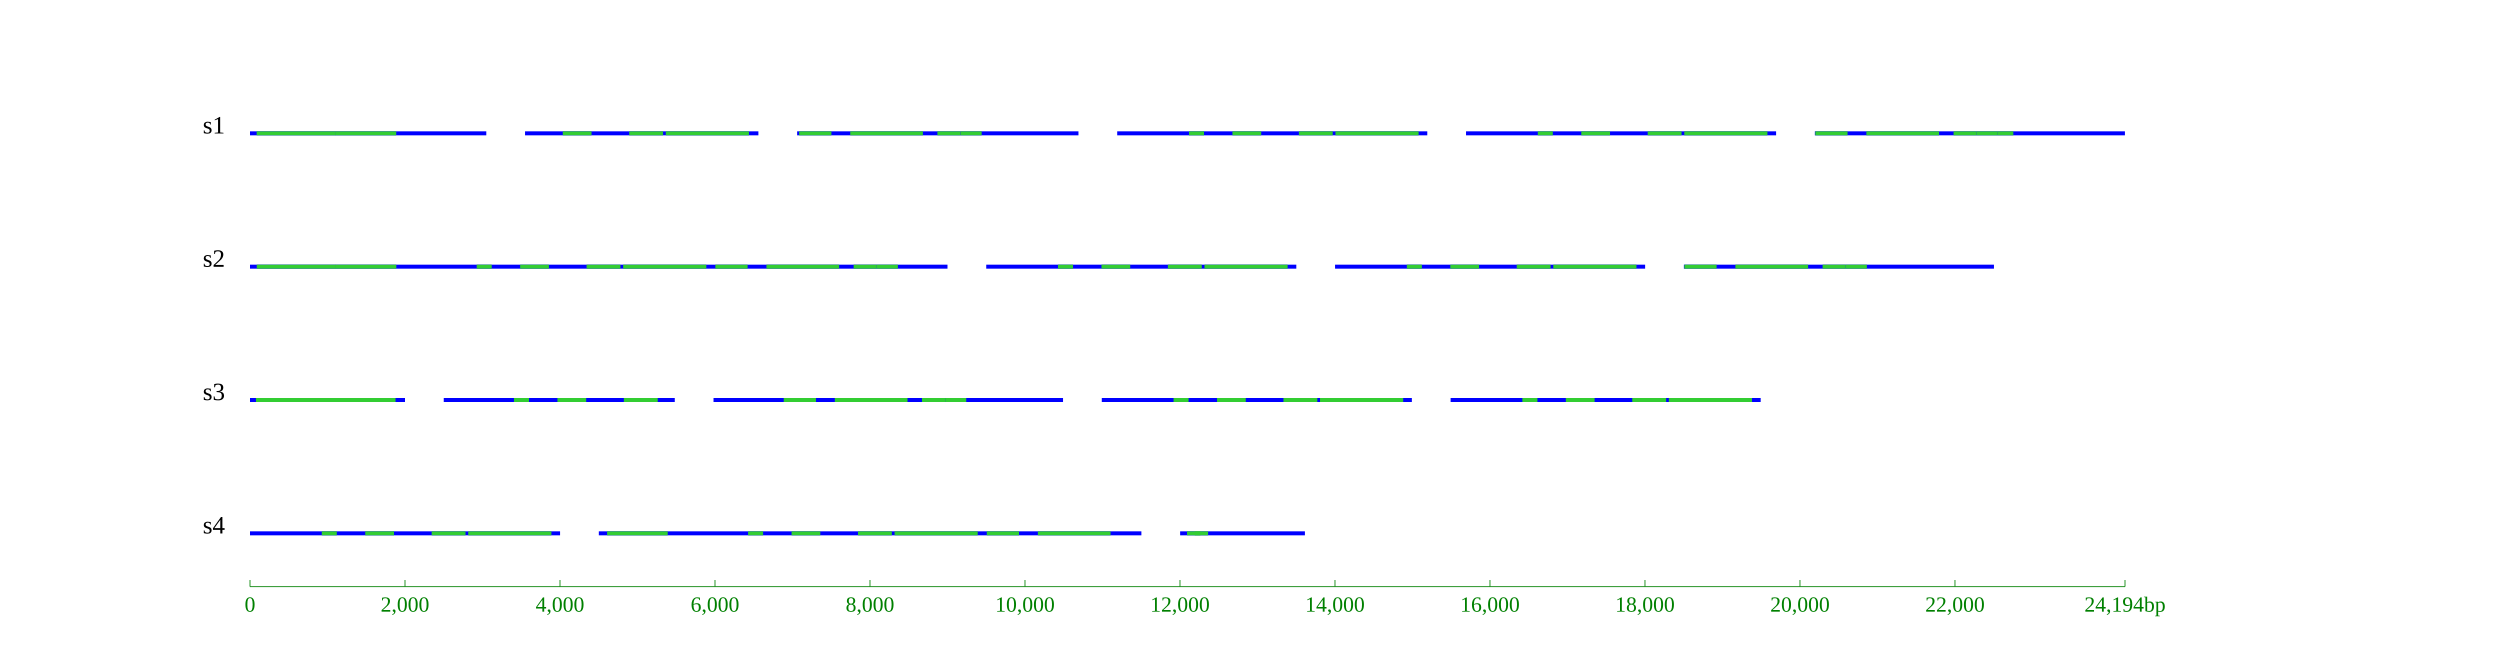
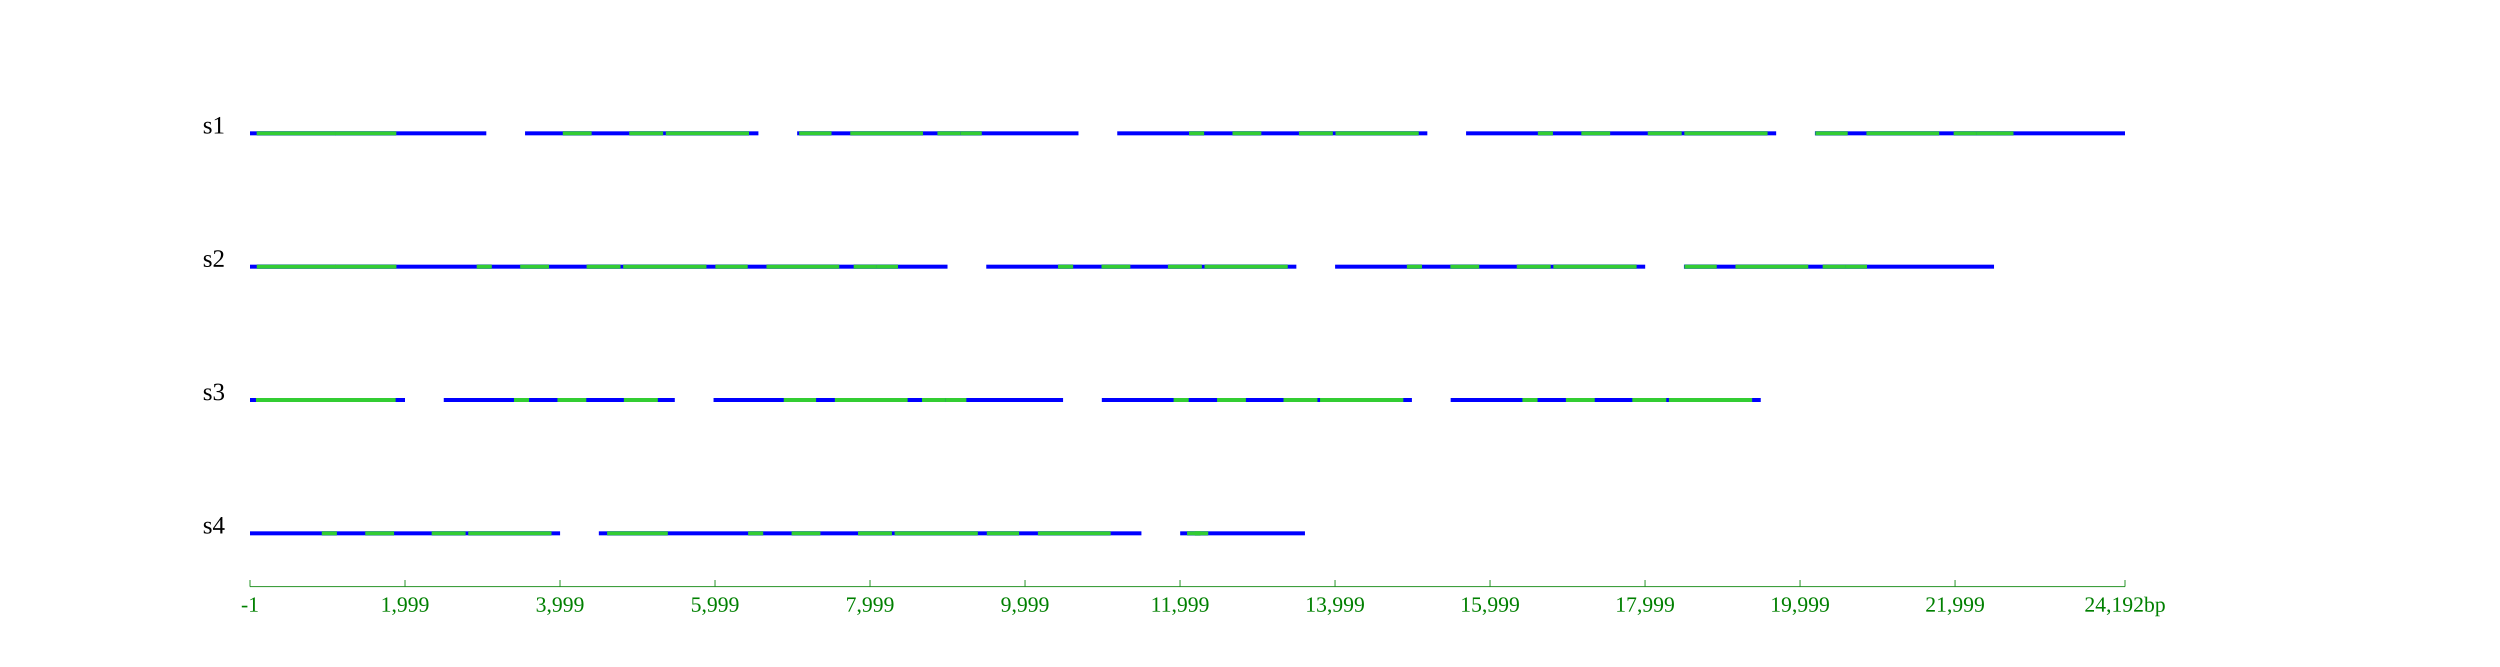
<svg xmlns="http://www.w3.org/2000/svg" version="1.1" width="1500" height="400" style="background-color:white;">
  <text x="135" y="80.08" font-size="15px" fill="black" text-anchor="end">s1</text>
  <text x="135" y="160.08" font-size="15px" fill="black" text-anchor="end">s2</text>
  <text x="135" y="240.08" font-size="15px" fill="black" text-anchor="end">s3</text>
  <text x="135" y="320.08" font-size="15px" fill="black" text-anchor="end">s4</text>
  <line x1="150" y1="352" x2="1275" y2="352" style="stroke:green;stroke-width:0.5" />
  <line x1="150" y1="348" x2="150" y2="352" style="stroke:green;stroke-width:0.5;opacity:1" />
-   <text x="150" y="367" font-size="13px" fill="green" text-anchor="middle" font-family="Times New Roman">0</text>
-   <line x1="242.998" y1="348" x2="242.998" y2="352" style="stroke:green;stroke-width:0.5;opacity:1" />
-   <text x="242.998" y="367" font-size="13px" fill="green" text-anchor="middle" font-family="Times New Roman">2,000</text>
-   <line x1="335.997" y1="348" x2="335.997" y2="352" style="stroke:green;stroke-width:0.5;opacity:1" />
-   <text x="335.997" y="367" font-size="13px" fill="green" text-anchor="middle" font-family="Times New Roman">4,000</text>
-   <line x1="428.995" y1="348" x2="428.995" y2="352" style="stroke:green;stroke-width:0.5;opacity:1" />
-   <text x="428.995" y="367" font-size="13px" fill="green" text-anchor="middle" font-family="Times New Roman">6,000</text>
-   <line x1="521.993" y1="348" x2="521.993" y2="352" style="stroke:green;stroke-width:0.5;opacity:1" />
-   <text x="521.993" y="367" font-size="13px" fill="green" text-anchor="middle" font-family="Times New Roman">8,000</text>
-   <line x1="614.991" y1="348" x2="614.991" y2="352" style="stroke:green;stroke-width:0.5;opacity:1" />
-   <text x="614.991" y="367" font-size="13px" fill="green" text-anchor="middle" font-family="Times New Roman">10,000</text>
-   <line x1="707.99" y1="348" x2="707.99" y2="352" style="stroke:green;stroke-width:0.5;opacity:1" />
-   <text x="707.99" y="367" font-size="13px" fill="green" text-anchor="middle" font-family="Times New Roman">12,000</text>
-   <line x1="800.988" y1="348" x2="800.988" y2="352" style="stroke:green;stroke-width:0.5;opacity:1" />
-   <text x="800.988" y="367" font-size="13px" fill="green" text-anchor="middle" font-family="Times New Roman">14,000</text>
-   <line x1="893.986" y1="348" x2="893.986" y2="352" style="stroke:green;stroke-width:0.5;opacity:1" />
-   <text x="893.986" y="367" font-size="13px" fill="green" text-anchor="middle" font-family="Times New Roman">16,000</text>
-   <line x1="986.984" y1="348" x2="986.984" y2="352" style="stroke:green;stroke-width:0.5;opacity:1" />
-   <text x="986.984" y="367" font-size="13px" fill="green" text-anchor="middle" font-family="Times New Roman">18,000</text>
-   <line x1="1079.983" y1="348" x2="1079.983" y2="352" style="stroke:green;stroke-width:0.5;opacity:1" />
-   <text x="1079.983" y="367" font-size="13px" fill="green" text-anchor="middle" font-family="Times New Roman">20,000</text>
-   <line x1="1172.981" y1="348" x2="1172.981" y2="352" style="stroke:green;stroke-width:0.5;opacity:1" />
-   <text x="1172.981" y="367" font-size="13px" fill="green" text-anchor="middle" font-family="Times New Roman">22,000</text>
+   <text x="150" y="367" font-size="13px" fill="green" text-anchor="middle" font-family="Times New Roman">-1</text>
+   <line x1="243.002" y1="348" x2="243.002" y2="352" style="stroke:green;stroke-width:0.5;opacity:1" />
+   <text x="243.002" y="367" font-size="13px" fill="green" text-anchor="middle" font-family="Times New Roman">1,999</text>
+   <line x1="336.004" y1="348" x2="336.004" y2="352" style="stroke:green;stroke-width:0.5;opacity:1" />
+   <text x="336.004" y="367" font-size="13px" fill="green" text-anchor="middle" font-family="Times New Roman">3,999</text>
+   <line x1="429.006" y1="348" x2="429.006" y2="352" style="stroke:green;stroke-width:0.5;opacity:1" />
+   <text x="429.006" y="367" font-size="13px" fill="green" text-anchor="middle" font-family="Times New Roman">5,999</text>
+   <line x1="522.008" y1="348" x2="522.008" y2="352" style="stroke:green;stroke-width:0.5;opacity:1" />
+   <text x="522.008" y="367" font-size="13px" fill="green" text-anchor="middle" font-family="Times New Roman">7,999</text>
+   <line x1="615.011" y1="348" x2="615.011" y2="352" style="stroke:green;stroke-width:0.5;opacity:1" />
+   <text x="615.011" y="367" font-size="13px" fill="green" text-anchor="middle" font-family="Times New Roman">9,999</text>
+   <line x1="708.013" y1="348" x2="708.013" y2="352" style="stroke:green;stroke-width:0.5;opacity:1" />
+   <text x="708.013" y="367" font-size="13px" fill="green" text-anchor="middle" font-family="Times New Roman">11,999</text>
+   <line x1="801.015" y1="348" x2="801.015" y2="352" style="stroke:green;stroke-width:0.5;opacity:1" />
+   <text x="801.015" y="367" font-size="13px" fill="green" text-anchor="middle" font-family="Times New Roman">13,999</text>
+   <line x1="894.017" y1="348" x2="894.017" y2="352" style="stroke:green;stroke-width:0.5;opacity:1" />
+   <text x="894.017" y="367" font-size="13px" fill="green" text-anchor="middle" font-family="Times New Roman">15,999</text>
+   <line x1="987.019" y1="348" x2="987.019" y2="352" style="stroke:green;stroke-width:0.5;opacity:1" />
+   <text x="987.019" y="367" font-size="13px" fill="green" text-anchor="middle" font-family="Times New Roman">17,999</text>
+   <line x1="1080.021" y1="348" x2="1080.021" y2="352" style="stroke:green;stroke-width:0.5;opacity:1" />
+   <text x="1080.021" y="367" font-size="13px" fill="green" text-anchor="middle" font-family="Times New Roman">19,999</text>
+   <line x1="1173.023" y1="348" x2="1173.023" y2="352" style="stroke:green;stroke-width:0.5;opacity:1" />
+   <text x="1173.023" y="367" font-size="13px" fill="green" text-anchor="middle" font-family="Times New Roman">21,999</text>
  <line x1="1275" y1="348" x2="1275" y2="352" style="stroke:green;stroke-width:0.5;opacity:1" />
-   <text x="1275" y="367" font-size="13px" fill="green" text-anchor="middle" font-family="Times New Roman">24,194bp</text>
-   <g>
-     <rect x="150" y="78.8" width="141.776" height="2.4" style="fill:blue" />
-   </g>
-   <g>
-     <rect x="315.025" y="78.8" width="140.009" height="2.4" style="fill:blue" />
-   </g>
-   <g>
-     <rect x="478.284" y="78.8" width="168.792" height="2.4" style="fill:blue" />
-   </g>
-   <g>
-     <rect x="670.325" y="78.8" width="186.043" height="2.4" style="fill:blue" />
-   </g>
-   <g>
-     <rect x="879.618" y="78.8" width="186.043" height="2.4" style="fill:blue" />
-   </g>
-   <g>
-     <rect x="1088.91" y="78.8" width="186.043" height="2.4" style="fill:blue" />
-   </g>
-   <g>
-     <rect x="150" y="158.8" width="418.492" height="2.4" style="fill:blue" />
-   </g>
-   <g>
-     <rect x="591.742" y="158.8" width="186.043" height="2.4" style="fill:blue" />
-   </g>
-   <g>
-     <rect x="801.034" y="158.8" width="186.043" height="2.4" style="fill:blue" />
-   </g>
-   <g>
-     <rect x="1010.327" y="158.8" width="186.043" height="2.4" style="fill:blue" />
-   </g>
-   <g>
-     <rect x="150" y="238.8" width="92.998" height="2.4" style="fill:blue" />
-   </g>
-   <g>
-     <rect x="266.248" y="238.8" width="138.614" height="2.4" style="fill:blue" />
-   </g>
-   <g>
-     <rect x="428.111" y="238.8" width="209.711" height="2.4" style="fill:blue" />
-   </g>
-   <g>
-     <rect x="661.072" y="238.8" width="186.043" height="2.4" style="fill:blue" />
-   </g>
-   <g>
-     <rect x="870.365" y="238.8" width="186.043" height="2.4" style="fill:blue" />
-   </g>
-   <g>
-     <rect x="150" y="318.8" width="186.043" height="2.4" style="fill:blue" />
-   </g>
-   <g>
-     <rect x="359.293" y="318.8" width="325.54" height="2.4" style="fill:blue" />
-   </g>
-   <g>
-     <rect x="708.083" y="318.8" width="74.864" height="2.4" style="fill:blue" />
-   </g>
-   <g style="fill:none">
-     <polygon points="153.999,78.8 153.999,81.2 201.521,81.2 201.521,78.8 " style="fill:rgb(50,205,50);stroke:black;stroke-width:0;opacity:1" />
-   </g>
-   <g style="fill:none">
-     <polygon points="201.382,78.8 201.382,81.2 237.744,81.2 237.744,78.8 " style="fill:rgb(50,205,50);stroke:black;stroke-width:0;opacity:1" />
-   </g>
-   <g style="fill:none">
-     <polygon points="337.67,78.8 337.67,81.2 354.922,81.2 354.922,78.8 " style="fill:rgb(50,205,50);stroke:black;stroke-width:0;opacity:1" />
-   </g>
-   <g style="fill:none">
-     <polygon points="377.52,78.8 377.52,81.2 397.84,81.2 397.84,78.8 " style="fill:rgb(50,205,50);stroke:black;stroke-width:0;opacity:1" />
-   </g>
-   <g style="fill:none">
-     <polygon points="399.468,78.8 399.468,81.2 449.361,81.2 449.361,78.8 " style="fill:rgb(50,205,50);stroke:black;stroke-width:0;opacity:1" />
-   </g>
-   <g style="fill:none">
-     <polygon points="479.493,78.8 479.493,81.2 498.836,81.2 498.836,78.8 " style="fill:rgb(50,205,50);stroke:black;stroke-width:0;opacity:1" />
-   </g>
-   <g style="fill:none">
-     <polygon points="510.136,78.8 510.136,81.2 553.752,81.2 553.752,78.8 " style="fill:rgb(50,205,50);stroke:black;stroke-width:0;opacity:1" />
-   </g>
-   <g style="fill:none">
-     <polygon points="562.447,78.8 562.447,81.2 576.351,81.2 576.351,78.8 " style="fill:rgb(50,205,50);stroke:black;stroke-width:0;opacity:1" />
-   </g>
-   <g style="fill:none">
-     <polygon points="576.351,78.8 576.351,81.2 588.998,81.2 588.998,78.8 " style="fill:rgb(50,205,50);stroke:black;stroke-width:0;opacity:1" />
-   </g>
-   <g style="fill:none">
-     <polygon points="713.383,78.8 713.383,81.2 722.404,81.2 722.404,78.8 " style="fill:rgb(50,205,50);stroke:black;stroke-width:0;opacity:1" />
-   </g>
-   <g style="fill:none">
-     <polygon points="739.469,78.8 739.469,81.2 756.721,81.2 756.721,78.8 " style="fill:rgb(50,205,50);stroke:black;stroke-width:0;opacity:1" />
-   </g>
-   <g style="fill:none">
-     <polygon points="779.319,78.8 779.319,81.2 799.639,81.2 799.639,78.8 " style="fill:rgb(50,205,50);stroke:black;stroke-width:0;opacity:1" />
-   </g>
-   <g style="fill:none">
-     <polygon points="801.267,78.8 801.267,81.2 851.16,81.2 851.16,78.8 " style="fill:rgb(50,205,50);stroke:black;stroke-width:0;opacity:1" />
-   </g>
-   <g style="fill:none">
-     <polygon points="922.676,78.8 922.676,81.2 931.697,81.2 931.697,78.8 " style="fill:rgb(50,205,50);stroke:black;stroke-width:0;opacity:1" />
-   </g>
-   <g style="fill:none">
-     <polygon points="948.762,78.8 948.762,81.2 966.013,81.2 966.013,78.8 " style="fill:rgb(50,205,50);stroke:black;stroke-width:0;opacity:1" />
-   </g>
-   <g style="fill:none">
-     <polygon points="988.612,78.8 988.612,81.2 1008.932,81.2 1008.932,78.8 " style="fill:rgb(50,205,50);stroke:black;stroke-width:0;opacity:1" />
-   </g>
-   <g style="fill:none">
-     <polygon points="1010.559,78.8 1010.559,81.2 1060.453,81.2 1060.453,78.8 " style="fill:rgb(50,205,50);stroke:black;stroke-width:0;opacity:1" />
-   </g>
-   <g style="fill:none">
-     <polygon points="1089.189,78.8 1089.189,81.2 1108.533,81.2 1108.533,78.8 " style="fill:rgb(50,205,50);stroke:black;stroke-width:0;opacity:1" />
-   </g>
-   <g style="fill:none">
-     <polygon points="1119.832,78.8 1119.832,81.2 1163.449,81.2 1163.449,78.8 " style="fill:rgb(50,205,50);stroke:black;stroke-width:0;opacity:1" />
-   </g>
-   <g style="fill:none">
-     <polygon points="1172.144,78.8 1172.144,81.2 1186.047,81.2 1186.047,78.8 " style="fill:rgb(50,205,50);stroke:black;stroke-width:0;opacity:1" />
-   </g>
-   <g style="fill:none">
-     <polygon points="1186.047,78.8 1186.047,81.2 1198.695,81.2 1198.695,78.8 " style="fill:rgb(50,205,50);stroke:black;stroke-width:0;opacity:1" />
-   </g>
-   <g style="fill:none">
-     <polygon points="1198.741,78.8 1198.741,81.2 1207.995,81.2 1207.995,78.8 " style="fill:rgb(50,205,50);stroke:black;stroke-width:0;opacity:1" />
-   </g>
-   <g style="fill:none">
-     <polygon points="154.045,158.8 154.045,161.2 201.568,161.2 201.568,158.8 " style="fill:rgb(50,205,50);stroke:black;stroke-width:0;opacity:1" />
-   </g>
-   <g style="fill:none">
-     <polygon points="201.428,158.8 201.428,161.2 237.79,161.2 237.79,158.8 " style="fill:rgb(50,205,50);stroke:black;stroke-width:0;opacity:1" />
-   </g>
-   <g style="fill:none">
-     <polygon points="286.01,158.8 286.01,161.2 295.031,161.2 295.031,158.8 " style="fill:rgb(50,205,50);stroke:black;stroke-width:0;opacity:1" />
-   </g>
-   <g style="fill:none">
-     <polygon points="312.096,158.8 312.096,161.2 329.347,161.2 329.347,158.8 " style="fill:rgb(50,205,50);stroke:black;stroke-width:0;opacity:1" />
-   </g>
-   <g style="fill:none">
-     <polygon points="351.946,158.8 351.946,161.2 372.266,161.2 372.266,158.8 " style="fill:rgb(50,205,50);stroke:black;stroke-width:0;opacity:1" />
-   </g>
-   <g style="fill:none">
-     <polygon points="373.893,158.8 373.893,161.2 423.787,161.2 423.787,158.8 " style="fill:rgb(50,205,50);stroke:black;stroke-width:0;opacity:1" />
-   </g>
-   <g style="fill:none">
-     <polygon points="429.227,158.8 429.227,161.2 448.571,161.2 448.571,158.8 " style="fill:rgb(50,205,50);stroke:black;stroke-width:0;opacity:1" />
-   </g>
-   <g style="fill:none">
-     <polygon points="459.87,158.8 459.87,161.2 503.486,161.2 503.486,158.8 " style="fill:rgb(50,205,50);stroke:black;stroke-width:0;opacity:1" />
-   </g>
-   <g style="fill:none">
-     <polygon points="512.182,158.8 512.182,161.2 526.085,161.2 526.085,158.8 " style="fill:rgb(50,205,50);stroke:black;stroke-width:0;opacity:1" />
-   </g>
-   <g style="fill:none">
-     <polygon points="526.085,158.8 526.085,161.2 538.733,161.2 538.733,158.8 " style="fill:rgb(50,205,50);stroke:black;stroke-width:0;opacity:1" />
-   </g>
-   <g style="fill:none">
-     <polygon points="634.8,158.8 634.8,161.2 643.821,161.2 643.821,158.8 " style="fill:rgb(50,205,50);stroke:black;stroke-width:0;opacity:1" />
-   </g>
-   <g style="fill:none">
-     <polygon points="660.886,158.8 660.886,161.2 678.137,161.2 678.137,158.8 " style="fill:rgb(50,205,50);stroke:black;stroke-width:0;opacity:1" />
-   </g>
-   <g style="fill:none">
-     <polygon points="700.736,158.8 700.736,161.2 721.056,161.2 721.056,158.8 " style="fill:rgb(50,205,50);stroke:black;stroke-width:0;opacity:1" />
-   </g>
-   <g style="fill:none">
-     <polygon points="722.683,158.8 722.683,161.2 772.577,161.2 772.577,158.8 " style="fill:rgb(50,205,50);stroke:black;stroke-width:0;opacity:1" />
-   </g>
-   <g style="fill:none">
-     <polygon points="844.093,158.8 844.093,161.2 853.113,161.2 853.113,158.8 " style="fill:rgb(50,205,50);stroke:black;stroke-width:0;opacity:1" />
-   </g>
-   <g style="fill:none">
-     <polygon points="870.179,158.8 870.179,161.2 887.43,161.2 887.43,158.8 " style="fill:rgb(50,205,50);stroke:black;stroke-width:0;opacity:1" />
-   </g>
-   <g style="fill:none">
-     <polygon points="910.028,158.8 910.028,161.2 930.348,161.2 930.348,158.8 " style="fill:rgb(50,205,50);stroke:black;stroke-width:0;opacity:1" />
-   </g>
-   <g style="fill:none">
-     <polygon points="931.976,158.8 931.976,161.2 981.869,161.2 981.869,158.8 " style="fill:rgb(50,205,50);stroke:black;stroke-width:0;opacity:1" />
-   </g>
-   <g style="fill:none">
-     <polygon points="1010.606,158.8 1010.606,161.2 1029.95,161.2 1029.95,158.8 " style="fill:rgb(50,205,50);stroke:black;stroke-width:0;opacity:1" />
-   </g>
-   <g style="fill:none">
-     <polygon points="1041.249,158.8 1041.249,161.2 1084.865,161.2 1084.865,158.8 " style="fill:rgb(50,205,50);stroke:black;stroke-width:0;opacity:1" />
-   </g>
-   <g style="fill:none">
-     <polygon points="1093.56,158.8 1093.56,161.2 1107.464,161.2 1107.464,158.8 " style="fill:rgb(50,205,50);stroke:black;stroke-width:0;opacity:1" />
-   </g>
-   <g style="fill:none">
-     <polygon points="1107.464,158.8 1107.464,161.2 1120.111,161.2 1120.111,158.8 " style="fill:rgb(50,205,50);stroke:black;stroke-width:0;opacity:1" />
-   </g>
-   <g style="fill:none">
-     <polygon points="153.58,238.8 153.58,241.2 201.103,241.2 201.103,238.8 " style="fill:rgb(50,205,50);stroke:black;stroke-width:0;opacity:1" />
-   </g>
-   <g style="fill:none">
-     <polygon points="200.963,238.8 200.963,241.2 237.325,241.2 237.325,238.8 " style="fill:rgb(50,205,50);stroke:black;stroke-width:0;opacity:1" />
-   </g>
-   <g style="fill:none">
-     <polygon points="308.376,238.8 308.376,241.2 317.397,241.2 317.397,238.8 " style="fill:rgb(50,205,50);stroke:black;stroke-width:0;opacity:1" />
-   </g>
-   <g style="fill:none">
-     <polygon points="334.462,238.8 334.462,241.2 351.713,241.2 351.713,238.8 " style="fill:rgb(50,205,50);stroke:black;stroke-width:0;opacity:1" />
-   </g>
-   <g style="fill:none">
-     <polygon points="374.312,238.8 374.312,241.2 394.632,241.2 394.632,238.8 " style="fill:rgb(50,205,50);stroke:black;stroke-width:0;opacity:1" />
-   </g>
-   <g style="fill:none">
-     <polygon points="470.24,238.8 470.24,241.2 489.583,241.2 489.583,238.8 " style="fill:rgb(50,205,50);stroke:black;stroke-width:0;opacity:1" />
-   </g>
-   <g style="fill:none">
-     <polygon points="500.882,238.8 500.882,241.2 544.499,241.2 544.499,238.8 " style="fill:rgb(50,205,50);stroke:black;stroke-width:0;opacity:1" />
-   </g>
-   <g style="fill:none">
-     <polygon points="553.194,238.8 553.194,241.2 567.097,241.2 567.097,238.8 " style="fill:rgb(50,205,50);stroke:black;stroke-width:0;opacity:1" />
-   </g>
-   <g style="fill:none">
-     <polygon points="567.097,238.8 567.097,241.2 579.745,241.2 579.745,238.8 " style="fill:rgb(50,205,50);stroke:black;stroke-width:0;opacity:1" />
-   </g>
-   <g style="fill:none">
-     <polygon points="704.13,238.8 704.13,241.2 713.151,241.2 713.151,238.8 " style="fill:rgb(50,205,50);stroke:black;stroke-width:0;opacity:1" />
-   </g>
-   <g style="fill:none">
-     <polygon points="730.216,238.8 730.216,241.2 747.467,241.2 747.467,238.8 " style="fill:rgb(50,205,50);stroke:black;stroke-width:0;opacity:1" />
-   </g>
-   <g style="fill:none">
-     <polygon points="770.066,238.8 770.066,241.2 790.386,241.2 790.386,238.8 " style="fill:rgb(50,205,50);stroke:black;stroke-width:0;opacity:1" />
-   </g>
-   <g style="fill:none">
-     <polygon points="792.014,238.8 792.014,241.2 841.907,241.2 841.907,238.8 " style="fill:rgb(50,205,50);stroke:black;stroke-width:0;opacity:1" />
-   </g>
-   <g style="fill:none">
-     <polygon points="913.423,238.8 913.423,241.2 922.444,241.2 922.444,238.8 " style="fill:rgb(50,205,50);stroke:black;stroke-width:0;opacity:1" />
-   </g>
-   <g style="fill:none">
-     <polygon points="939.509,238.8 939.509,241.2 956.76,241.2 956.76,238.8 " style="fill:rgb(50,205,50);stroke:black;stroke-width:0;opacity:1" />
-   </g>
-   <g style="fill:none">
-     <polygon points="979.359,238.8 979.359,241.2 999.679,241.2 999.679,238.8 " style="fill:rgb(50,205,50);stroke:black;stroke-width:0;opacity:1" />
-   </g>
-   <g style="fill:none">
-     <polygon points="1001.306,238.8 1001.306,241.2 1051.2,241.2 1051.2,238.8 " style="fill:rgb(50,205,50);stroke:black;stroke-width:0;opacity:1" />
-   </g>
-   <g style="fill:none">
-     <polygon points="193.058,318.8 193.058,321.2 202.079,321.2 202.079,318.8 " style="fill:rgb(50,205,50);stroke:black;stroke-width:0;opacity:1" />
-   </g>
-   <g style="fill:none">
-     <polygon points="219.144,318.8 219.144,321.2 236.395,321.2 236.395,318.8 " style="fill:rgb(50,205,50);stroke:black;stroke-width:0;opacity:1" />
-   </g>
-   <g style="fill:none">
-     <polygon points="258.994,318.8 258.994,321.2 279.314,321.2 279.314,318.8 " style="fill:rgb(50,205,50);stroke:black;stroke-width:0;opacity:1" />
-   </g>
-   <g style="fill:none">
-     <polygon points="280.942,318.8 280.942,321.2 330.835,321.2 330.835,318.8 " style="fill:rgb(50,205,50);stroke:black;stroke-width:0;opacity:1" />
-   </g>
-   <g style="fill:none">
-     <polygon points="364.268,318.8 364.268,321.2 400.63,321.2 400.63,318.8 " style="fill:rgb(50,205,50);stroke:black;stroke-width:0;opacity:1" />
-   </g>
-   <g style="fill:none">
-     <polygon points="448.85,318.8 448.85,321.2 457.871,321.2 457.871,318.8 " style="fill:rgb(50,205,50);stroke:black;stroke-width:0;opacity:1" />
-   </g>
-   <g style="fill:none">
-     <polygon points="474.936,318.8 474.936,321.2 492.187,321.2 492.187,318.8 " style="fill:rgb(50,205,50);stroke:black;stroke-width:0;opacity:1" />
-   </g>
-   <g style="fill:none">
-     <polygon points="514.786,318.8 514.786,321.2 535.106,321.2 535.106,318.8 " style="fill:rgb(50,205,50);stroke:black;stroke-width:0;opacity:1" />
-   </g>
-   <g style="fill:none">
-     <polygon points="536.733,318.8 536.733,321.2 586.627,321.2 586.627,318.8 " style="fill:rgb(50,205,50);stroke:black;stroke-width:0;opacity:1" />
-   </g>
-   <g style="fill:none">
-     <polygon points="592.067,318.8 592.067,321.2 611.411,321.2 611.411,318.8 " style="fill:rgb(50,205,50);stroke:black;stroke-width:0;opacity:1" />
-   </g>
-   <g style="fill:none">
-     <polygon points="622.71,318.8 622.71,321.2 666.326,321.2 666.326,318.8 " style="fill:rgb(50,205,50);stroke:black;stroke-width:0;opacity:1" />
-   </g>
-   <g style="fill:none">
-     <polygon points="712.221,318.8 712.221,321.2 724.869,321.2 724.869,318.8 " style="fill:rgb(50,205,50);stroke:black;stroke-width:0;opacity:1" />
-   </g>
-   <g style="fill:none">
-     <polygon points="716.871,318.8 716.871,321.2 720.219,321.2 720.219,318.8 " style="fill:rgb(50,205,50);stroke:black;stroke-width:0;opacity:1" />
+   <text x="1275" y="367" font-size="13px" fill="green" text-anchor="middle" font-family="Times New Roman">24,192bp</text>
+   <g>
+     <rect x="150" y="78.8" width="141.782" height="2.4" style="fill:blue" />
+   </g>
+   <g>
+     <rect x="315.032" y="78.8" width="140.015" height="2.4" style="fill:blue" />
+   </g>
+   <g>
+     <rect x="478.297" y="78.8" width="168.799" height="2.4" style="fill:blue" />
+   </g>
+   <g>
+     <rect x="670.347" y="78.8" width="186.051" height="2.4" style="fill:blue" />
+   </g>
+   <g>
+     <rect x="879.648" y="78.8" width="186.051" height="2.4" style="fill:blue" />
+   </g>
+   <g>
+     <rect x="1088.949" y="78.8" width="186.051" height="2.4" style="fill:blue" />
+   </g>
+   <g>
+     <rect x="150" y="158.8" width="418.509" height="2.4" style="fill:blue" />
+   </g>
+   <g>
+     <rect x="591.76" y="158.8" width="186.051" height="2.4" style="fill:blue" />
+   </g>
+   <g>
+     <rect x="801.061" y="158.8" width="186.051" height="2.4" style="fill:blue" />
+   </g>
+   <g>
+     <rect x="1010.363" y="158.8" width="186.051" height="2.4" style="fill:blue" />
+   </g>
+   <g>
+     <rect x="150" y="238.8" width="93.002" height="2.4" style="fill:blue" />
+   </g>
+   <g>
+     <rect x="266.253" y="238.8" width="138.62" height="2.4" style="fill:blue" />
+   </g>
+   <g>
+     <rect x="428.123" y="238.8" width="209.72" height="2.4" style="fill:blue" />
+   </g>
+   <g>
+     <rect x="661.093" y="238.8" width="186.051" height="2.4" style="fill:blue" />
+   </g>
+   <g>
+     <rect x="870.394" y="238.8" width="186.051" height="2.4" style="fill:blue" />
+   </g>
+   <g>
+     <rect x="150" y="318.8" width="186.051" height="2.4" style="fill:blue" />
+   </g>
+   <g>
+     <rect x="359.301" y="318.8" width="325.554" height="2.4" style="fill:blue" />
+   </g>
+   <g>
+     <rect x="708.106" y="318.8" width="74.867" height="2.4" style="fill:blue" />
+   </g>
+   <g>
+     <polygon points="153.999,78.8 153.999,81.2 201.57,81.2 201.57,78.8 " style="fill:rgb(50,205,50);stroke:black;stroke-width:0;opacity:1" />
+   </g>
+   <g>
+     <polygon points="201.384,78.8 201.384,81.2 237.794,81.2 237.794,78.8 " style="fill:rgb(50,205,50);stroke:black;stroke-width:0;opacity:1" />
+   </g>
+   <g>
+     <polygon points="337.678,78.8 337.678,81.2 354.977,81.2 354.977,78.8 " style="fill:rgb(50,205,50);stroke:black;stroke-width:0;opacity:1" />
+   </g>
+   <g>
+     <polygon points="377.53,78.8 377.53,81.2 397.897,81.2 397.897,78.8 " style="fill:rgb(50,205,50);stroke:black;stroke-width:0;opacity:1" />
+   </g>
+   <g>
+     <polygon points="399.478,78.8 399.478,81.2 449.42,81.2 449.42,78.8 " style="fill:rgb(50,205,50);stroke:black;stroke-width:0;opacity:1" />
+   </g>
+   <g>
+     <polygon points="479.506,78.8 479.506,81.2 498.897,81.2 498.897,78.8 " style="fill:rgb(50,205,50);stroke:black;stroke-width:0;opacity:1" />
+   </g>
+   <g>
+     <polygon points="510.151,78.8 510.151,81.2 553.815,81.2 553.815,78.8 " style="fill:rgb(50,205,50);stroke:black;stroke-width:0;opacity:1" />
+   </g>
+   <g>
+     <polygon points="562.464,78.8 562.464,81.2 576.415,81.2 576.415,78.8 " style="fill:rgb(50,205,50);stroke:black;stroke-width:0;opacity:1" />
+   </g>
+   <g>
+     <polygon points="576.368,78.8 576.368,81.2 589.063,81.2 589.063,78.8 " style="fill:rgb(50,205,50);stroke:black;stroke-width:0;opacity:1" />
+   </g>
+   <g>
+     <polygon points="713.407,78.8 713.407,81.2 722.474,81.2 722.474,78.8 " style="fill:rgb(50,205,50);stroke:black;stroke-width:0;opacity:1" />
+   </g>
+   <g>
+     <polygon points="739.494,78.8 739.494,81.2 756.792,81.2 756.792,78.8 " style="fill:rgb(50,205,50);stroke:black;stroke-width:0;opacity:1" />
+   </g>
+   <g>
+     <polygon points="779.345,78.8 779.345,81.2 799.713,81.2 799.713,78.8 " style="fill:rgb(50,205,50);stroke:black;stroke-width:0;opacity:1" />
+   </g>
+   <g>
+     <polygon points="801.294,78.8 801.294,81.2 851.236,81.2 851.236,78.8 " style="fill:rgb(50,205,50);stroke:black;stroke-width:0;opacity:1" />
+   </g>
+   <g>
+     <polygon points="922.708,78.8 922.708,81.2 931.776,81.2 931.776,78.8 " style="fill:rgb(50,205,50);stroke:black;stroke-width:0;opacity:1" />
+   </g>
+   <g>
+     <polygon points="948.795,78.8 948.795,81.2 966.093,81.2 966.093,78.8 " style="fill:rgb(50,205,50);stroke:black;stroke-width:0;opacity:1" />
+   </g>
+   <g>
+     <polygon points="988.647,78.8 988.647,81.2 1009.014,81.2 1009.014,78.8 " style="fill:rgb(50,205,50);stroke:black;stroke-width:0;opacity:1" />
+   </g>
+   <g>
+     <polygon points="1010.595,78.8 1010.595,81.2 1060.537,81.2 1060.537,78.8 " style="fill:rgb(50,205,50);stroke:black;stroke-width:0;opacity:1" />
+   </g>
+   <g>
+     <polygon points="1089.228,78.8 1089.228,81.2 1108.619,81.2 1108.619,78.8 " style="fill:rgb(50,205,50);stroke:black;stroke-width:0;opacity:1" />
+   </g>
+   <g>
+     <polygon points="1119.872,78.8 1119.872,81.2 1163.537,81.2 1163.537,78.8 " style="fill:rgb(50,205,50);stroke:black;stroke-width:0;opacity:1" />
+   </g>
+   <g>
+     <polygon points="1172.186,78.8 1172.186,81.2 1186.136,81.2 1186.136,78.8 " style="fill:rgb(50,205,50);stroke:black;stroke-width:0;opacity:1" />
+   </g>
+   <g>
+     <polygon points="1186.09,78.8 1186.09,81.2 1198.785,81.2 1198.785,78.8 " style="fill:rgb(50,205,50);stroke:black;stroke-width:0;opacity:1" />
+   </g>
+   <g>
+     <polygon points="1198.785,78.8 1198.785,81.2 1208.085,81.2 1208.085,78.8 " style="fill:rgb(50,205,50);stroke:black;stroke-width:0;opacity:1" />
+   </g>
+   <g>
+     <polygon points="154.046,158.8 154.046,161.2 201.616,161.2 201.616,158.8 " style="fill:rgb(50,205,50);stroke:black;stroke-width:0;opacity:1" />
+   </g>
+   <g>
+     <polygon points="201.43,158.8 201.43,161.2 237.84,161.2 237.84,158.8 " style="fill:rgb(50,205,50);stroke:black;stroke-width:0;opacity:1" />
+   </g>
+   <g>
+     <polygon points="286.016,158.8 286.016,161.2 295.083,161.2 295.083,158.8 " style="fill:rgb(50,205,50);stroke:black;stroke-width:0;opacity:1" />
+   </g>
+   <g>
+     <polygon points="312.103,158.8 312.103,161.2 329.401,161.2 329.401,158.8 " style="fill:rgb(50,205,50);stroke:black;stroke-width:0;opacity:1" />
+   </g>
+   <g>
+     <polygon points="351.954,158.8 351.954,161.2 372.322,161.2 372.322,158.8 " style="fill:rgb(50,205,50);stroke:black;stroke-width:0;opacity:1" />
+   </g>
+   <g>
+     <polygon points="373.903,158.8 373.903,161.2 423.845,161.2 423.845,158.8 " style="fill:rgb(50,205,50);stroke:black;stroke-width:0;opacity:1" />
+   </g>
+   <g>
+     <polygon points="429.239,158.8 429.239,161.2 448.63,161.2 448.63,158.8 " style="fill:rgb(50,205,50);stroke:black;stroke-width:0;opacity:1" />
+   </g>
+   <g>
+     <polygon points="459.883,158.8 459.883,161.2 503.548,161.2 503.548,158.8 " style="fill:rgb(50,205,50);stroke:black;stroke-width:0;opacity:1" />
+   </g>
+   <g>
+     <polygon points="512.197,158.8 512.197,161.2 526.147,161.2 526.147,158.8 " style="fill:rgb(50,205,50);stroke:black;stroke-width:0;opacity:1" />
+   </g>
+   <g>
+     <polygon points="526.101,158.8 526.101,161.2 538.795,161.2 538.795,158.8 " style="fill:rgb(50,205,50);stroke:black;stroke-width:0;opacity:1" />
+   </g>
+   <g>
+     <polygon points="634.82,158.8 634.82,161.2 643.888,161.2 643.888,158.8 " style="fill:rgb(50,205,50);stroke:black;stroke-width:0;opacity:1" />
+   </g>
+   <g>
+     <polygon points="660.907,158.8 660.907,161.2 678.205,161.2 678.205,158.8 " style="fill:rgb(50,205,50);stroke:black;stroke-width:0;opacity:1" />
+   </g>
+   <g>
+     <polygon points="700.758,158.8 700.758,161.2 721.126,161.2 721.126,158.8 " style="fill:rgb(50,205,50);stroke:black;stroke-width:0;opacity:1" />
+   </g>
+   <g>
+     <polygon points="722.707,158.8 722.707,161.2 772.649,161.2 772.649,158.8 " style="fill:rgb(50,205,50);stroke:black;stroke-width:0;opacity:1" />
+   </g>
+   <g>
+     <polygon points="844.121,158.8 844.121,161.2 853.189,161.2 853.189,158.8 " style="fill:rgb(50,205,50);stroke:black;stroke-width:0;opacity:1" />
+   </g>
+   <g>
+     <polygon points="870.208,158.8 870.208,161.2 887.507,161.2 887.507,158.8 " style="fill:rgb(50,205,50);stroke:black;stroke-width:0;opacity:1" />
+   </g>
+   <g>
+     <polygon points="910.06,158.8 910.06,161.2 930.427,161.2 930.427,158.8 " style="fill:rgb(50,205,50);stroke:black;stroke-width:0;opacity:1" />
+   </g>
+   <g>
+     <polygon points="932.008,158.8 932.008,161.2 981.95,161.2 981.95,158.8 " style="fill:rgb(50,205,50);stroke:black;stroke-width:0;opacity:1" />
+   </g>
+   <g>
+     <polygon points="1010.642,158.8 1010.642,161.2 1030.032,161.2 1030.032,158.8 " style="fill:rgb(50,205,50);stroke:black;stroke-width:0;opacity:1" />
+   </g>
+   <g>
+     <polygon points="1041.286,158.8 1041.286,161.2 1084.95,161.2 1084.95,158.8 " style="fill:rgb(50,205,50);stroke:black;stroke-width:0;opacity:1" />
+   </g>
+   <g>
+     <polygon points="1093.599,158.8 1093.599,161.2 1107.55,161.2 1107.55,158.8 " style="fill:rgb(50,205,50);stroke:black;stroke-width:0;opacity:1" />
+   </g>
+   <g>
+     <polygon points="1107.503,158.8 1107.503,161.2 1120.198,161.2 1120.198,158.8 " style="fill:rgb(50,205,50);stroke:black;stroke-width:0;opacity:1" />
+   </g>
+   <g>
+     <polygon points="153.581,238.8 153.581,241.2 201.151,241.2 201.151,238.8 " style="fill:rgb(50,205,50);stroke:black;stroke-width:0;opacity:1" />
+   </g>
+   <g>
+     <polygon points="200.965,238.8 200.965,241.2 237.375,241.2 237.375,238.8 " style="fill:rgb(50,205,50);stroke:black;stroke-width:0;opacity:1" />
+   </g>
+   <g>
+     <polygon points="308.383,238.8 308.383,241.2 317.45,241.2 317.45,238.8 " style="fill:rgb(50,205,50);stroke:black;stroke-width:0;opacity:1" />
+   </g>
+   <g>
+     <polygon points="334.47,238.8 334.47,241.2 351.768,241.2 351.768,238.8 " style="fill:rgb(50,205,50);stroke:black;stroke-width:0;opacity:1" />
+   </g>
+   <g>
+     <polygon points="374.321,238.8 374.321,241.2 394.689,241.2 394.689,238.8 " style="fill:rgb(50,205,50);stroke:black;stroke-width:0;opacity:1" />
+   </g>
+   <g>
+     <polygon points="470.253,238.8 470.253,241.2 489.644,241.2 489.644,238.8 " style="fill:rgb(50,205,50);stroke:black;stroke-width:0;opacity:1" />
+   </g>
+   <g>
+     <polygon points="500.897,238.8 500.897,241.2 544.561,241.2 544.561,238.8 " style="fill:rgb(50,205,50);stroke:black;stroke-width:0;opacity:1" />
+   </g>
+   <g>
+     <polygon points="553.211,238.8 553.211,241.2 567.161,241.2 567.161,238.8 " style="fill:rgb(50,205,50);stroke:black;stroke-width:0;opacity:1" />
+   </g>
+   <g>
+     <polygon points="567.114,238.8 567.114,241.2 579.809,241.2 579.809,238.8 " style="fill:rgb(50,205,50);stroke:black;stroke-width:0;opacity:1" />
+   </g>
+   <g>
+     <polygon points="704.153,238.8 704.153,241.2 713.221,241.2 713.221,238.8 " style="fill:rgb(50,205,50);stroke:black;stroke-width:0;opacity:1" />
+   </g>
+   <g>
+     <polygon points="730.24,238.8 730.24,241.2 747.539,241.2 747.539,238.8 " style="fill:rgb(50,205,50);stroke:black;stroke-width:0;opacity:1" />
+   </g>
+   <g>
+     <polygon points="770.092,238.8 770.092,241.2 790.459,241.2 790.459,238.8 " style="fill:rgb(50,205,50);stroke:black;stroke-width:0;opacity:1" />
+   </g>
+   <g>
+     <polygon points="792.04,238.8 792.04,241.2 841.982,241.2 841.982,238.8 " style="fill:rgb(50,205,50);stroke:black;stroke-width:0;opacity:1" />
+   </g>
+   <g>
+     <polygon points="913.454,238.8 913.454,241.2 922.522,241.2 922.522,238.8 " style="fill:rgb(50,205,50);stroke:black;stroke-width:0;opacity:1" />
+   </g>
+   <g>
+     <polygon points="939.541,238.8 939.541,241.2 956.84,241.2 956.84,238.8 " style="fill:rgb(50,205,50);stroke:black;stroke-width:0;opacity:1" />
+   </g>
+   <g>
+     <polygon points="979.393,238.8 979.393,241.2 999.76,241.2 999.76,238.8 " style="fill:rgb(50,205,50);stroke:black;stroke-width:0;opacity:1" />
+   </g>
+   <g>
+     <polygon points="1001.341,238.8 1001.341,241.2 1051.283,241.2 1051.283,238.8 " style="fill:rgb(50,205,50);stroke:black;stroke-width:0;opacity:1" />
+   </g>
+   <g>
+     <polygon points="193.06,318.8 193.06,321.2 202.128,321.2 202.128,318.8 " style="fill:rgb(50,205,50);stroke:black;stroke-width:0;opacity:1" />
+   </g>
+   <g>
+     <polygon points="219.147,318.8 219.147,321.2 236.445,321.2 236.445,318.8 " style="fill:rgb(50,205,50);stroke:black;stroke-width:0;opacity:1" />
+   </g>
+   <g>
+     <polygon points="258.998,318.8 258.998,321.2 279.366,321.2 279.366,318.8 " style="fill:rgb(50,205,50);stroke:black;stroke-width:0;opacity:1" />
+   </g>
+   <g>
+     <polygon points="280.947,318.8 280.947,321.2 330.889,321.2 330.889,318.8 " style="fill:rgb(50,205,50);stroke:black;stroke-width:0;opacity:1" />
+   </g>
+   <g>
+     <polygon points="364.277,318.8 364.277,321.2 400.687,321.2 400.687,318.8 " style="fill:rgb(50,205,50);stroke:black;stroke-width:0;opacity:1" />
+   </g>
+   <g>
+     <polygon points="448.862,318.8 448.862,321.2 457.93,321.2 457.93,318.8 " style="fill:rgb(50,205,50);stroke:black;stroke-width:0;opacity:1" />
+   </g>
+   <g>
+     <polygon points="474.949,318.8 474.949,321.2 492.248,321.2 492.248,318.8 " style="fill:rgb(50,205,50);stroke:black;stroke-width:0;opacity:1" />
+   </g>
+   <g>
+     <polygon points="514.801,318.8 514.801,321.2 535.168,321.2 535.168,318.8 " style="fill:rgb(50,205,50);stroke:black;stroke-width:0;opacity:1" />
+   </g>
+   <g>
+     <polygon points="536.749,318.8 536.749,321.2 586.691,321.2 586.691,318.8 " style="fill:rgb(50,205,50);stroke:black;stroke-width:0;opacity:1" />
+   </g>
+   <g>
+     <polygon points="592.086,318.8 592.086,321.2 611.476,321.2 611.476,318.8 " style="fill:rgb(50,205,50);stroke:black;stroke-width:0;opacity:1" />
+   </g>
+   <g>
+     <polygon points="622.73,318.8 622.73,321.2 666.394,321.2 666.394,318.8 " style="fill:rgb(50,205,50);stroke:black;stroke-width:0;opacity:1" />
+   </g>
+   <g>
+     <polygon points="712.244,318.8 712.244,321.2 724.939,321.2 724.939,318.8 " style="fill:rgb(50,205,50);stroke:black;stroke-width:0;opacity:1" />
+   </g>
+   <g>
+     <polygon points="716.894,318.8 716.894,321.2 720.289,321.2 720.289,318.8 " style="fill:rgb(50,205,50);stroke:black;stroke-width:0;opacity:1" />
  </g>
</svg>
